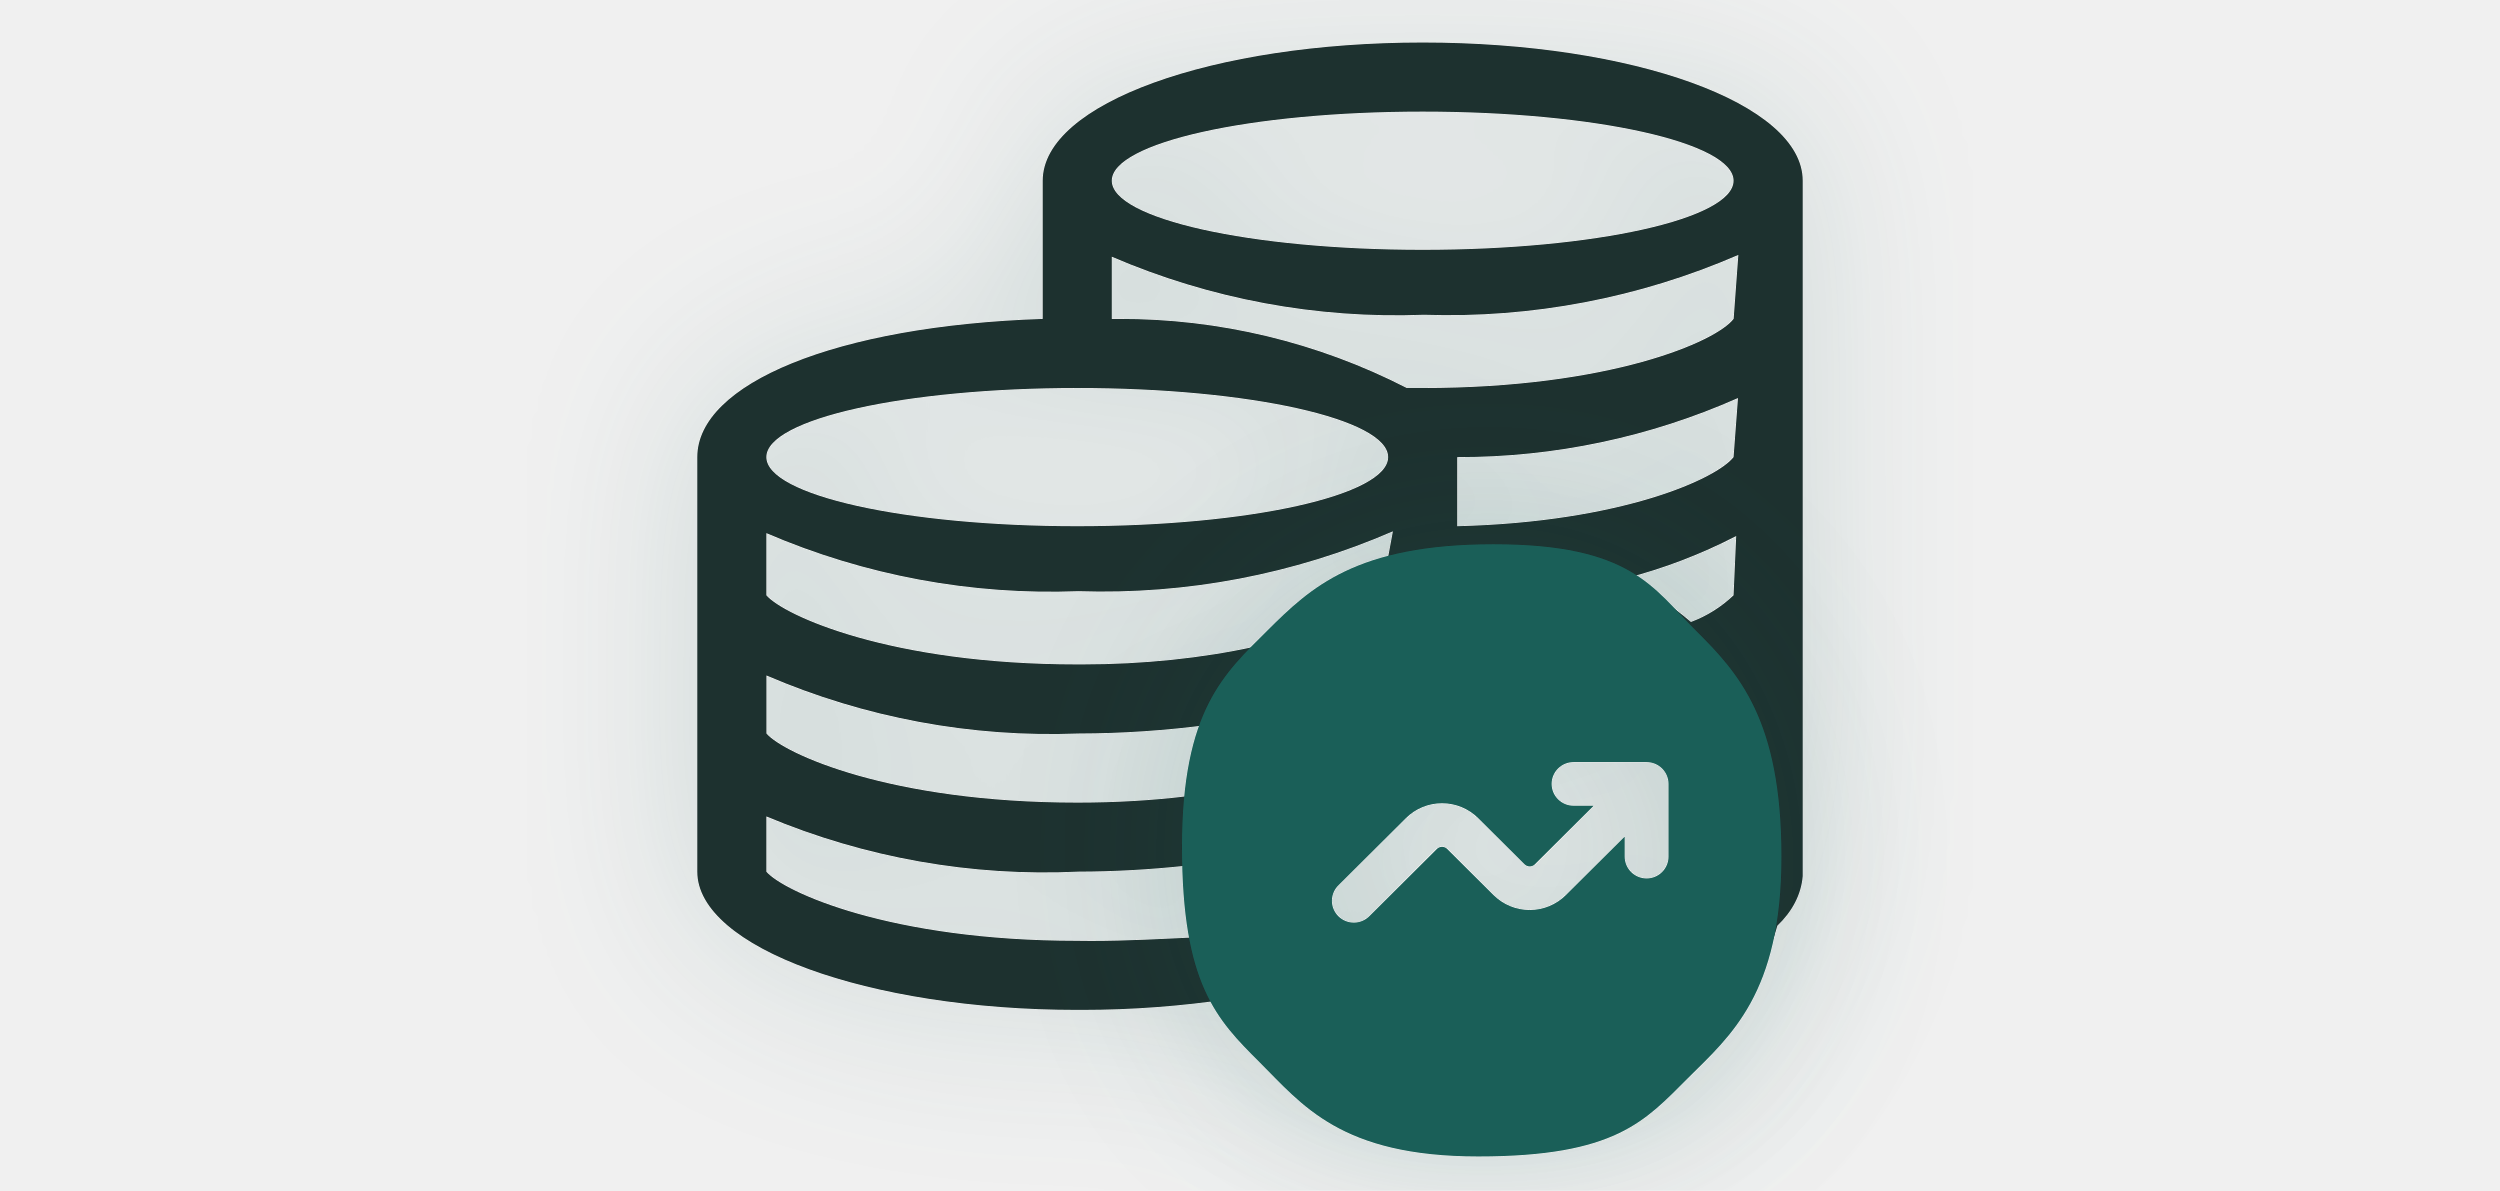
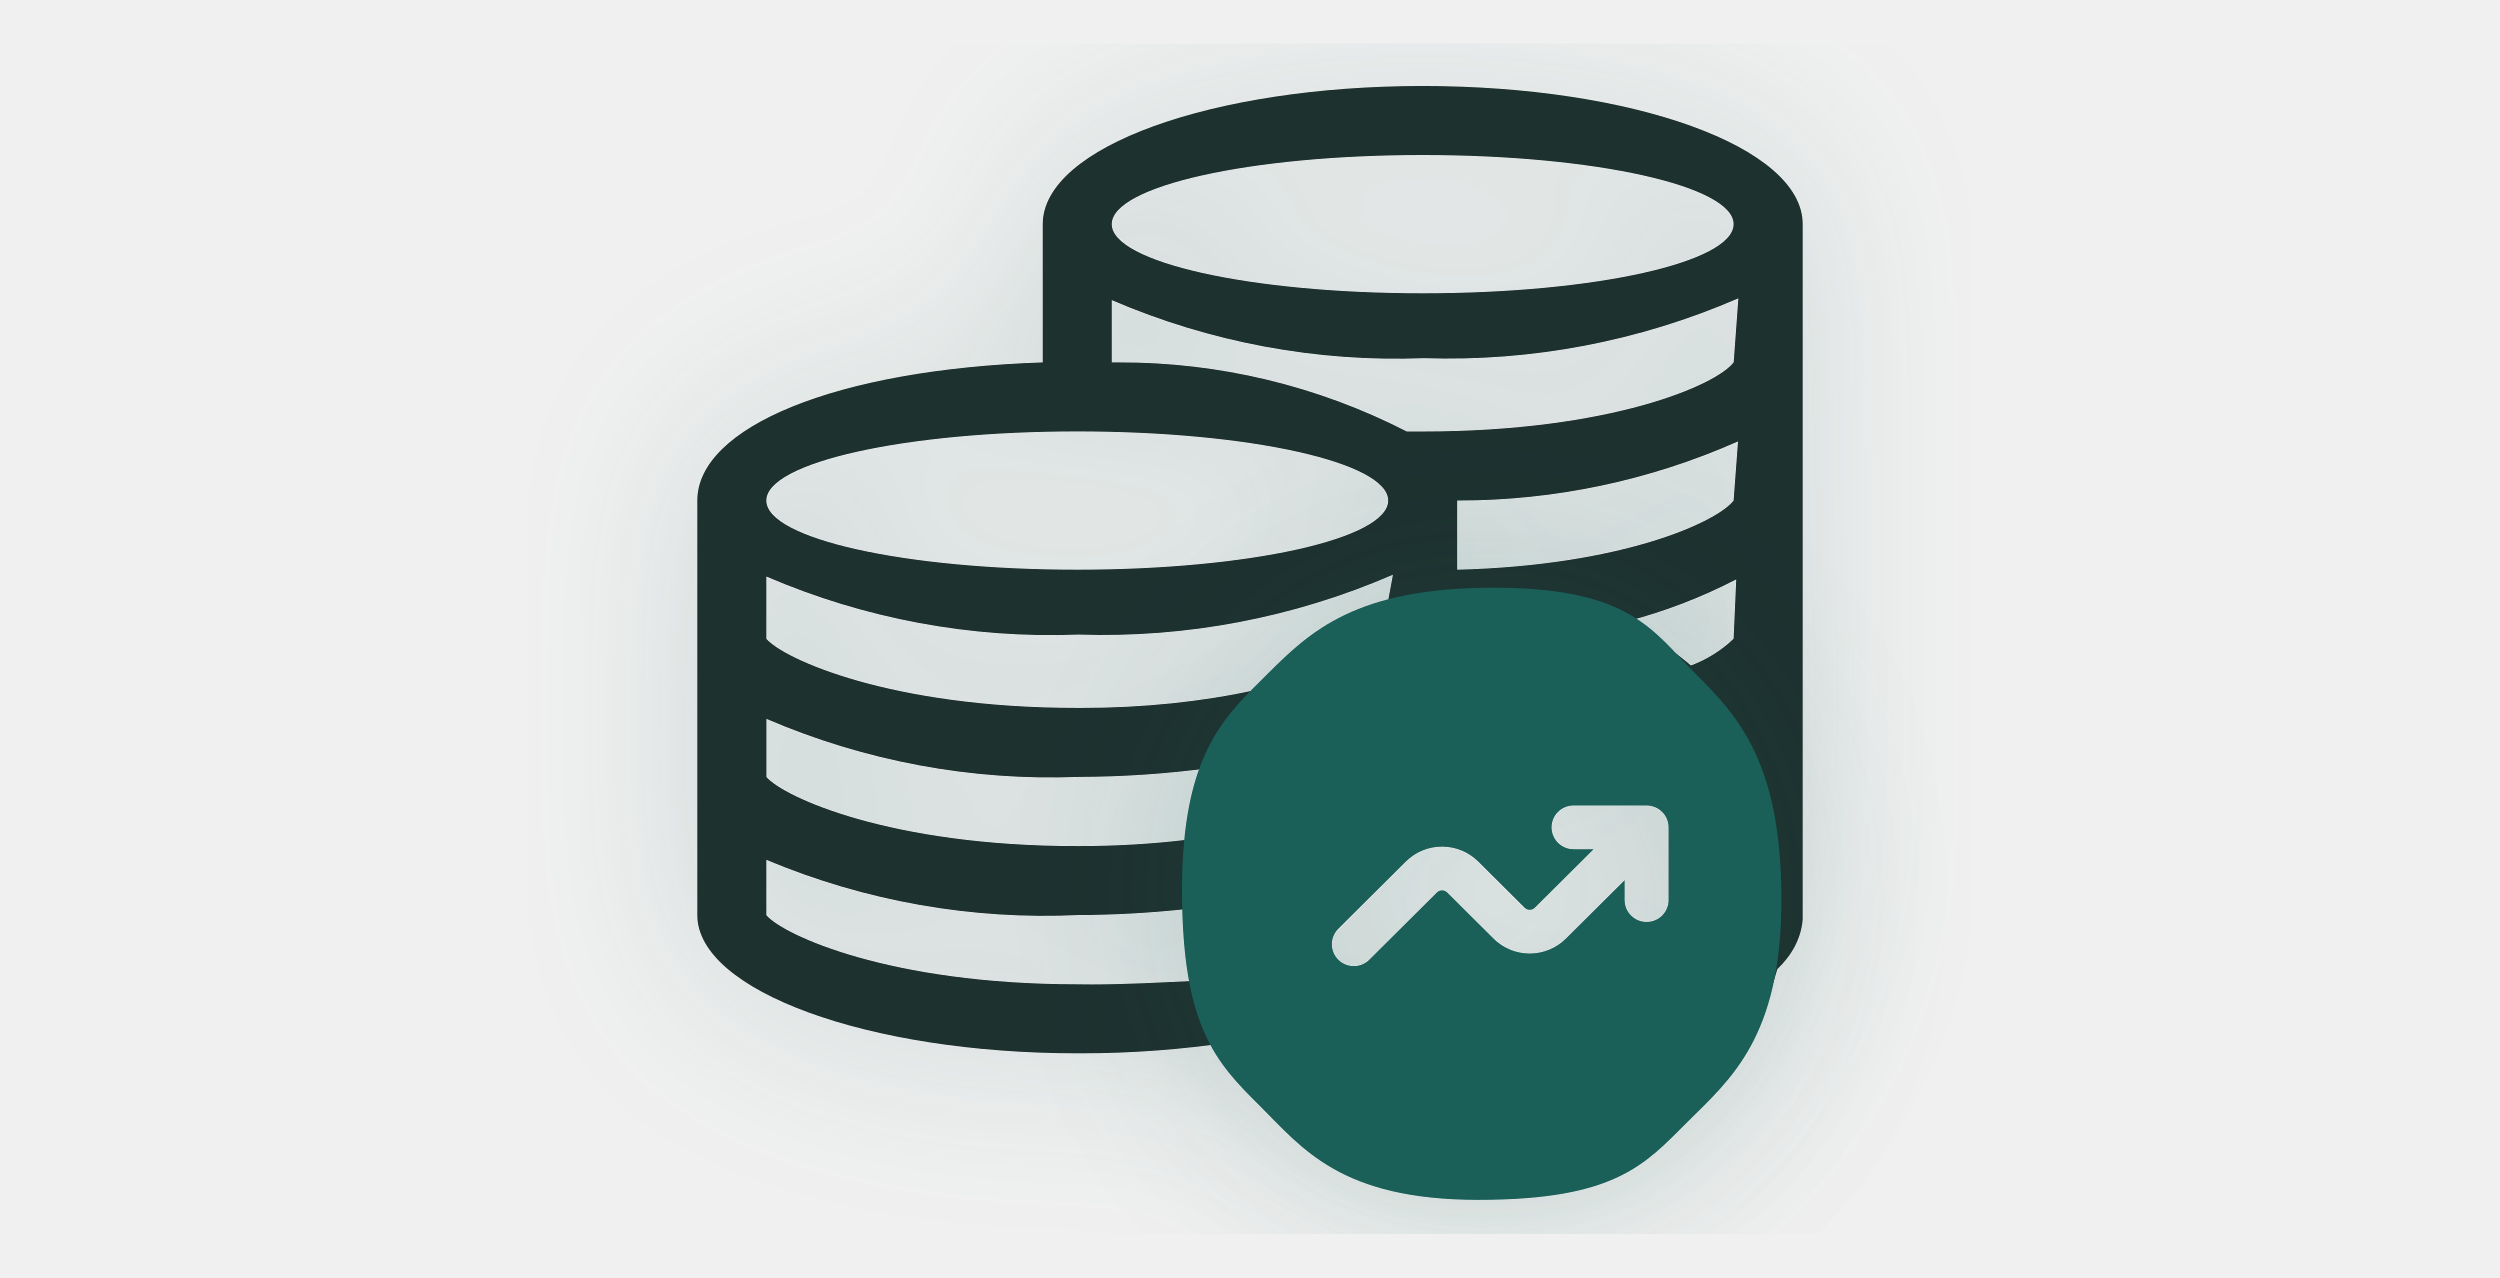
- <svg xmlns="http://www.w3.org/2000/svg" width="294" height="140" viewBox="0 0 294 140" fill="none">
+ <svg xmlns="http://www.w3.org/2000/svg" width="274" height="140" viewBox="0 0 294 140" fill="none">
  <g clip-path="url(#clip0_683_15069)">
    <g filter="url(#filter0_d_683_15069)">
      <path d="M167.307 5C142.609 5 122.622 12.151 122.622 21.252V37.504C98.249 38.317 82 45.142 82 53.756V102.512C82 111.37 101.986 118.764 126.685 118.764H127.229C133.176 118.764 139.01 118.317 144.721 117.464C150.392 128.069 161.734 135 174.7 135C182.493 134.999 190.07 132.442 196.269 127.72C202.468 122.998 206.947 116.372 209.018 108.859C210.716 107.242 211.813 105.267 212 103.032V21.252C212 12.151 192.014 5 167.315 5H167.307ZM126.685 45.63C146.996 45.63 163.245 49.287 163.245 53.756C163.245 58.225 146.996 61.882 126.685 61.882C106.373 61.882 90.124 58.225 90.124 53.756C90.124 49.287 106.373 45.63 126.685 45.63ZM126.685 110.638C104.667 110.638 92.156 104.869 90.124 102.512V96.011C101.735 100.885 114.287 103.103 126.863 102.504C130.991 102.496 135.232 102.26 139.408 101.813C139.058 104.828 139.586 107.599 140.407 110.24C136.735 110.411 132.551 110.654 128.318 110.654L126.603 110.638H126.685ZM139.44 93.655C135.646 94.118 131.251 94.386 126.798 94.386H126.685C104.675 94.386 92.164 88.617 90.133 86.26V79.434C101.707 84.416 114.248 86.748 126.839 86.26C131.994 86.251 137.142 85.904 142.251 85.22C140.651 87.707 139.887 90.534 139.473 93.468L139.44 93.655ZM126.685 78.134C104.667 78.134 92.156 72.365 90.124 70.008V62.695C101.699 67.677 114.24 70.009 126.831 69.521C139.525 69.944 152.154 67.541 163.806 62.483L163.253 65.458C157.154 67.509 151.723 71.17 147.532 76.054C141.423 77.395 134.444 78.134 127.294 78.134H126.668H126.685ZM174.7 126.89C167.353 126.89 160.306 123.971 155.11 118.774C149.915 113.578 146.996 106.53 146.996 99.18C146.996 91.832 149.915 84.783 155.11 79.587C160.306 74.39 167.353 71.471 174.7 71.471C182.048 71.471 189.095 74.39 194.291 79.587C199.486 84.783 202.405 91.832 202.405 99.18C202.405 106.53 199.486 113.578 194.291 118.774C189.095 123.971 182.048 126.89 174.7 126.89ZM203.867 70.008C202.446 71.365 200.739 72.446 198.855 73.145C196.515 71.162 193.98 69.407 191.234 67.993C195.72 66.831 200.061 65.168 204.176 63.036L203.867 70.008ZM203.867 53.756C201.918 56.275 190.787 61.395 171.369 61.882V53.756H171.459C182.8 53.773 194.019 51.406 204.387 46.808L203.867 53.756ZM203.867 37.504C201.836 40.186 189.325 45.63 167.307 45.63H165.439C154.959 40.254 143.345 37.468 131.568 37.504H130.747V30.191C142.321 35.172 154.862 37.505 167.453 37.017C180.147 37.44 192.777 35.037 204.428 29.979L203.876 37.504H203.867ZM167.307 29.378C146.996 29.378 130.747 25.721 130.747 21.252C130.747 16.783 146.996 13.126 167.307 13.126C187.618 13.126 203.867 16.783 203.867 21.252C203.867 25.721 187.618 29.378 167.307 29.378Z" fill="#1D312F" style="fill:#1D312F;fill:color(display-p3 0.114 0.192 0.184);fill-opacity:1;" />
    </g>
    <g filter="url(#filter1_d_683_15069)">
      <path fill-rule="evenodd" clip-rule="evenodd" d="M149.053 74.141C144.022 79.155 139 83.464 139 99.588C139 115.713 143.072 119.894 148.103 124.901C153.141 129.913 157.635 136 173.836 136C190.036 136 193.44 131.828 198.472 126.817C203.506 121.813 209.5 116.864 209.5 100.739C209.5 84.615 204.457 79.152 199.422 74.141C194.394 69.133 191.843 64 175.643 64C159.443 64 154.088 69.133 149.053 74.141ZM182.472 92.188C182.472 93.604 183.627 94.753 185.049 94.753H187.421L180.503 101.639C180.423 101.719 180.328 101.782 180.224 101.825C180.119 101.868 180.007 101.89 179.894 101.89C179.781 101.89 179.669 101.868 179.565 101.825C179.461 101.782 179.366 101.719 179.286 101.639L173.836 96.214C172.708 95.092 171.179 94.462 169.584 94.462C167.99 94.462 166.461 95.092 165.333 96.214L157.453 104.057C157.2 104.292 156.997 104.575 156.856 104.89C156.715 105.205 156.639 105.545 156.633 105.889C156.627 106.233 156.691 106.576 156.82 106.895C156.95 107.215 157.143 107.505 157.388 107.748C157.633 107.992 157.924 108.184 158.245 108.313C158.566 108.442 158.91 108.505 159.256 108.499C159.602 108.493 159.943 108.418 160.259 108.278C160.575 108.137 160.86 107.935 161.096 107.683L168.976 99.84C169.056 99.76 169.151 99.697 169.255 99.654C169.36 99.611 169.471 99.588 169.584 99.588C169.697 99.588 169.809 99.611 169.914 99.654C170.018 99.697 170.113 99.76 170.193 99.84L175.643 105.265C176.771 106.386 178.3 107.017 179.894 107.017C181.489 107.017 183.018 106.386 184.145 105.265L191.063 98.383V100.739C191.063 101.42 191.335 102.072 191.818 102.553C192.302 103.035 192.957 103.305 193.641 103.305C194.324 103.305 194.98 103.035 195.463 102.553C195.947 102.072 196.218 101.42 196.218 100.739V92.188C196.218 91.507 195.947 90.855 195.463 90.374C194.98 89.893 194.324 89.622 193.641 89.622H185.049C184.366 89.622 183.71 89.893 183.227 90.374C182.743 90.855 182.472 91.507 182.472 92.188Z" fill="#1A5F58" style="fill:#1A5F58;fill:color(display-p3 0.102 0.372 0.345);fill-opacity:1;" />
    </g>
  </g>
  <defs>
    <filter id="filter0_d_683_15069" x="62" y="-15" width="170" height="170" filterUnits="userSpaceOnUse" color-interpolation-filters="sRGB">
      <feFlood flood-opacity="0" result="BackgroundImageFix" />
      <feColorMatrix in="SourceAlpha" type="matrix" values="0 0 0 0 0 0 0 0 0 0 0 0 0 0 0 0 0 0 127 0" result="hardAlpha" />
      <feOffset />
      <feGaussianBlur stdDeviation="10" />
      <feComposite in2="hardAlpha" operator="out" />
      <feColorMatrix type="matrix" values="0 0 0 0 0.102 0 0 0 0 0.373 0 0 0 0 0.345 0 0 0 0.2 0" />
      <feBlend mode="normal" in2="BackgroundImageFix" result="effect1_dropShadow_683_15069" />
      <feBlend mode="normal" in="SourceGraphic" in2="effect1_dropShadow_683_15069" result="shape" />
    </filter>
    <filter id="filter1_d_683_15069" x="119" y="44" width="110.5" height="112" filterUnits="userSpaceOnUse" color-interpolation-filters="sRGB">
      <feFlood flood-opacity="0" result="BackgroundImageFix" />
      <feColorMatrix in="SourceAlpha" type="matrix" values="0 0 0 0 0 0 0 0 0 0 0 0 0 0 0 0 0 0 127 0" result="hardAlpha" />
      <feOffset />
      <feGaussianBlur stdDeviation="10" />
      <feComposite in2="hardAlpha" operator="out" />
      <feColorMatrix type="matrix" values="0 0 0 0 0.102 0 0 0 0 0.373 0 0 0 0 0.345 0 0 0 0.15 0" />
      <feBlend mode="normal" in2="BackgroundImageFix" result="effect1_dropShadow_683_15069" />
      <feBlend mode="normal" in="SourceGraphic" in2="effect1_dropShadow_683_15069" result="shape" />
    </filter>
    <clipPath id="clip0_683_15069">
      <rect width="294" height="140" fill="white" style="fill:white;fill:white;fill-opacity:1;" />
    </clipPath>
  </defs>
</svg>
